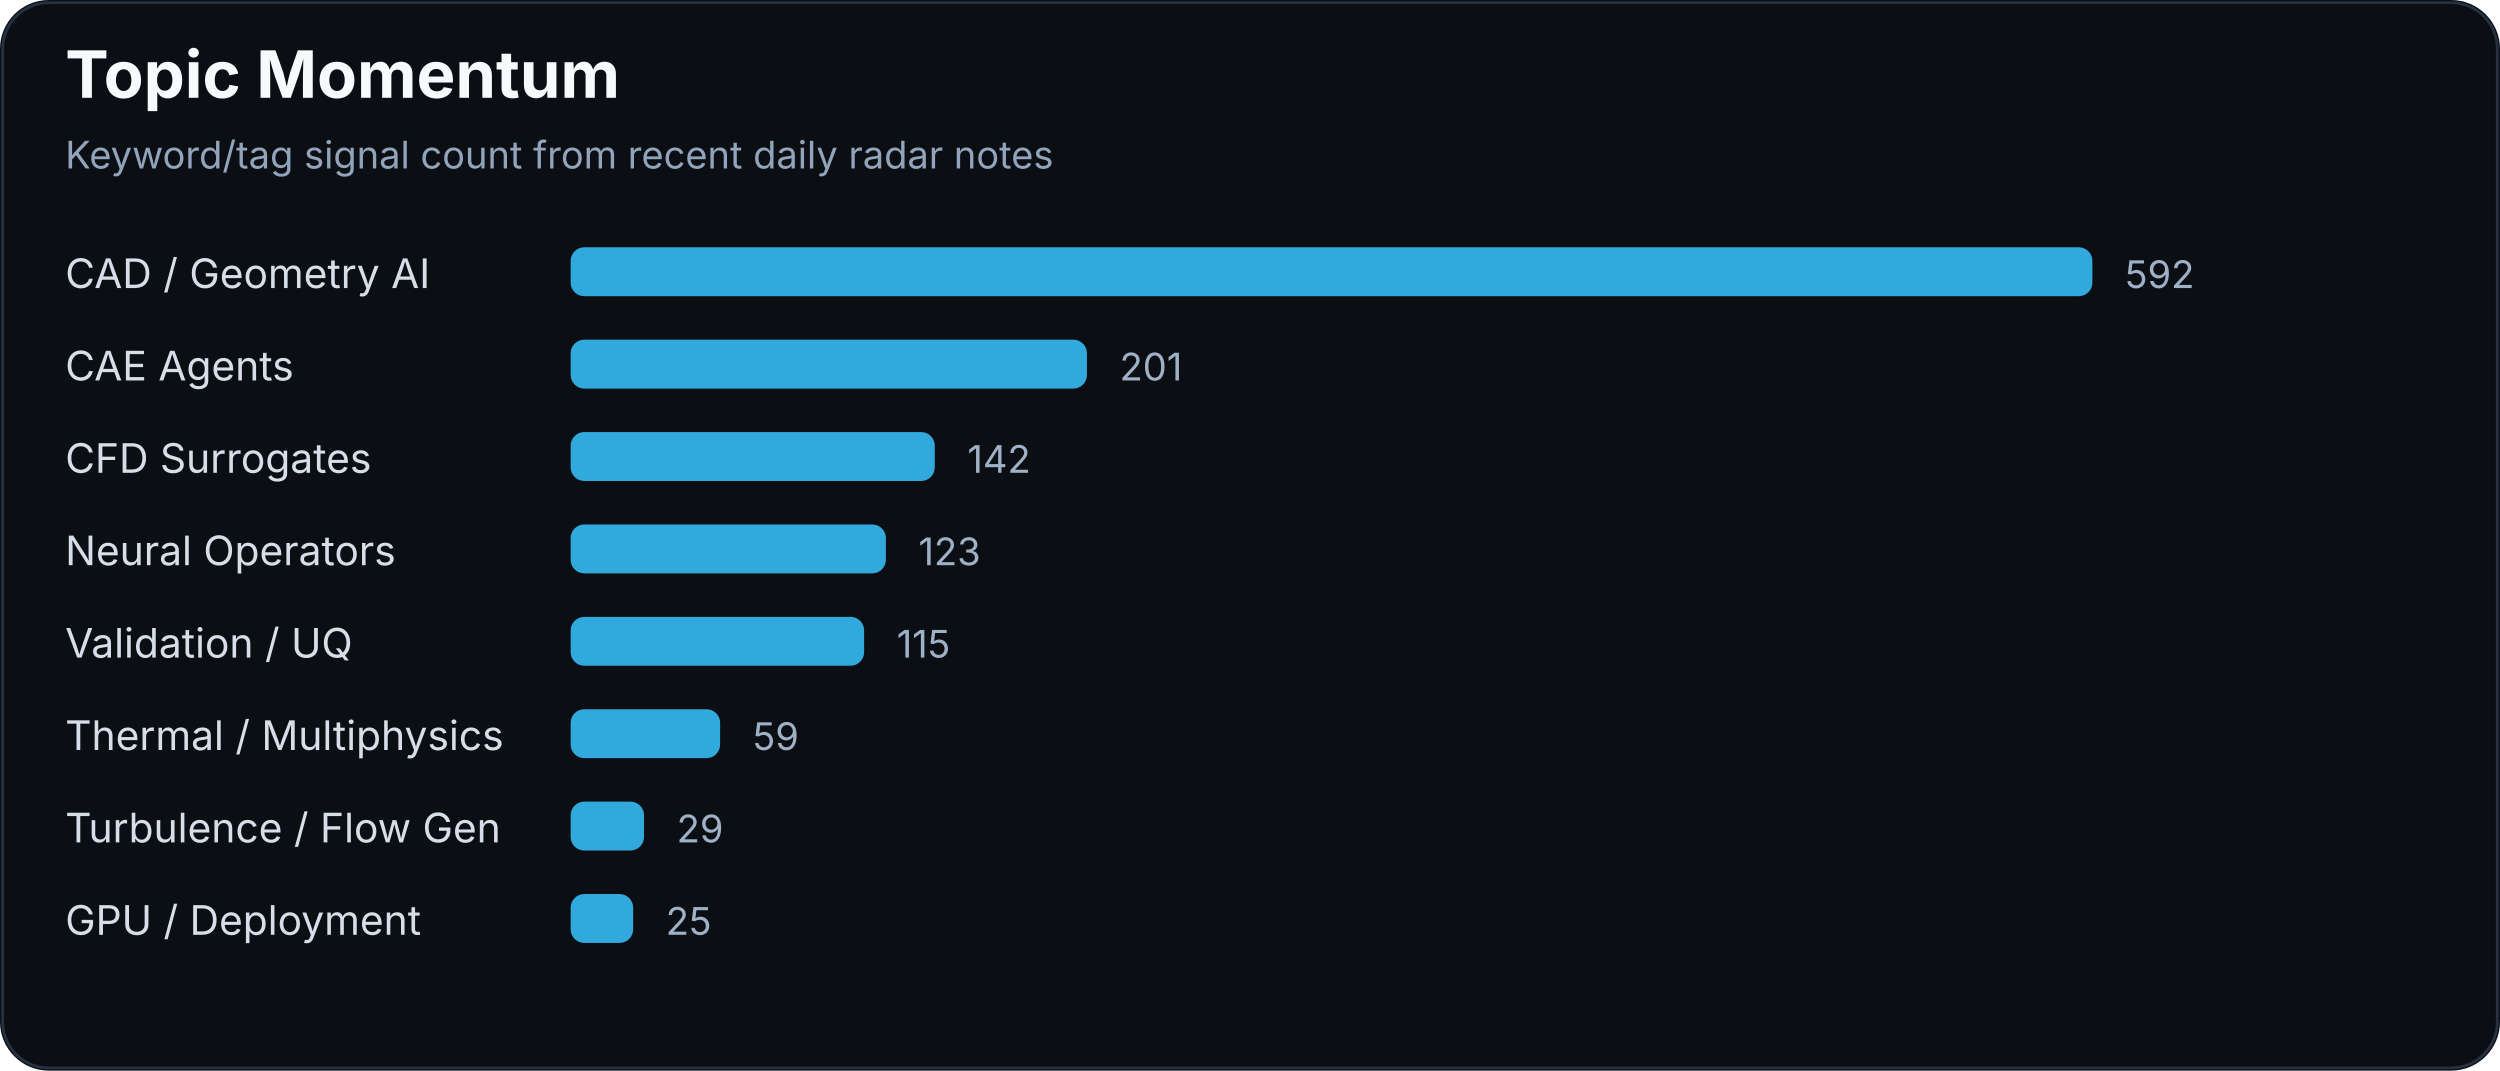
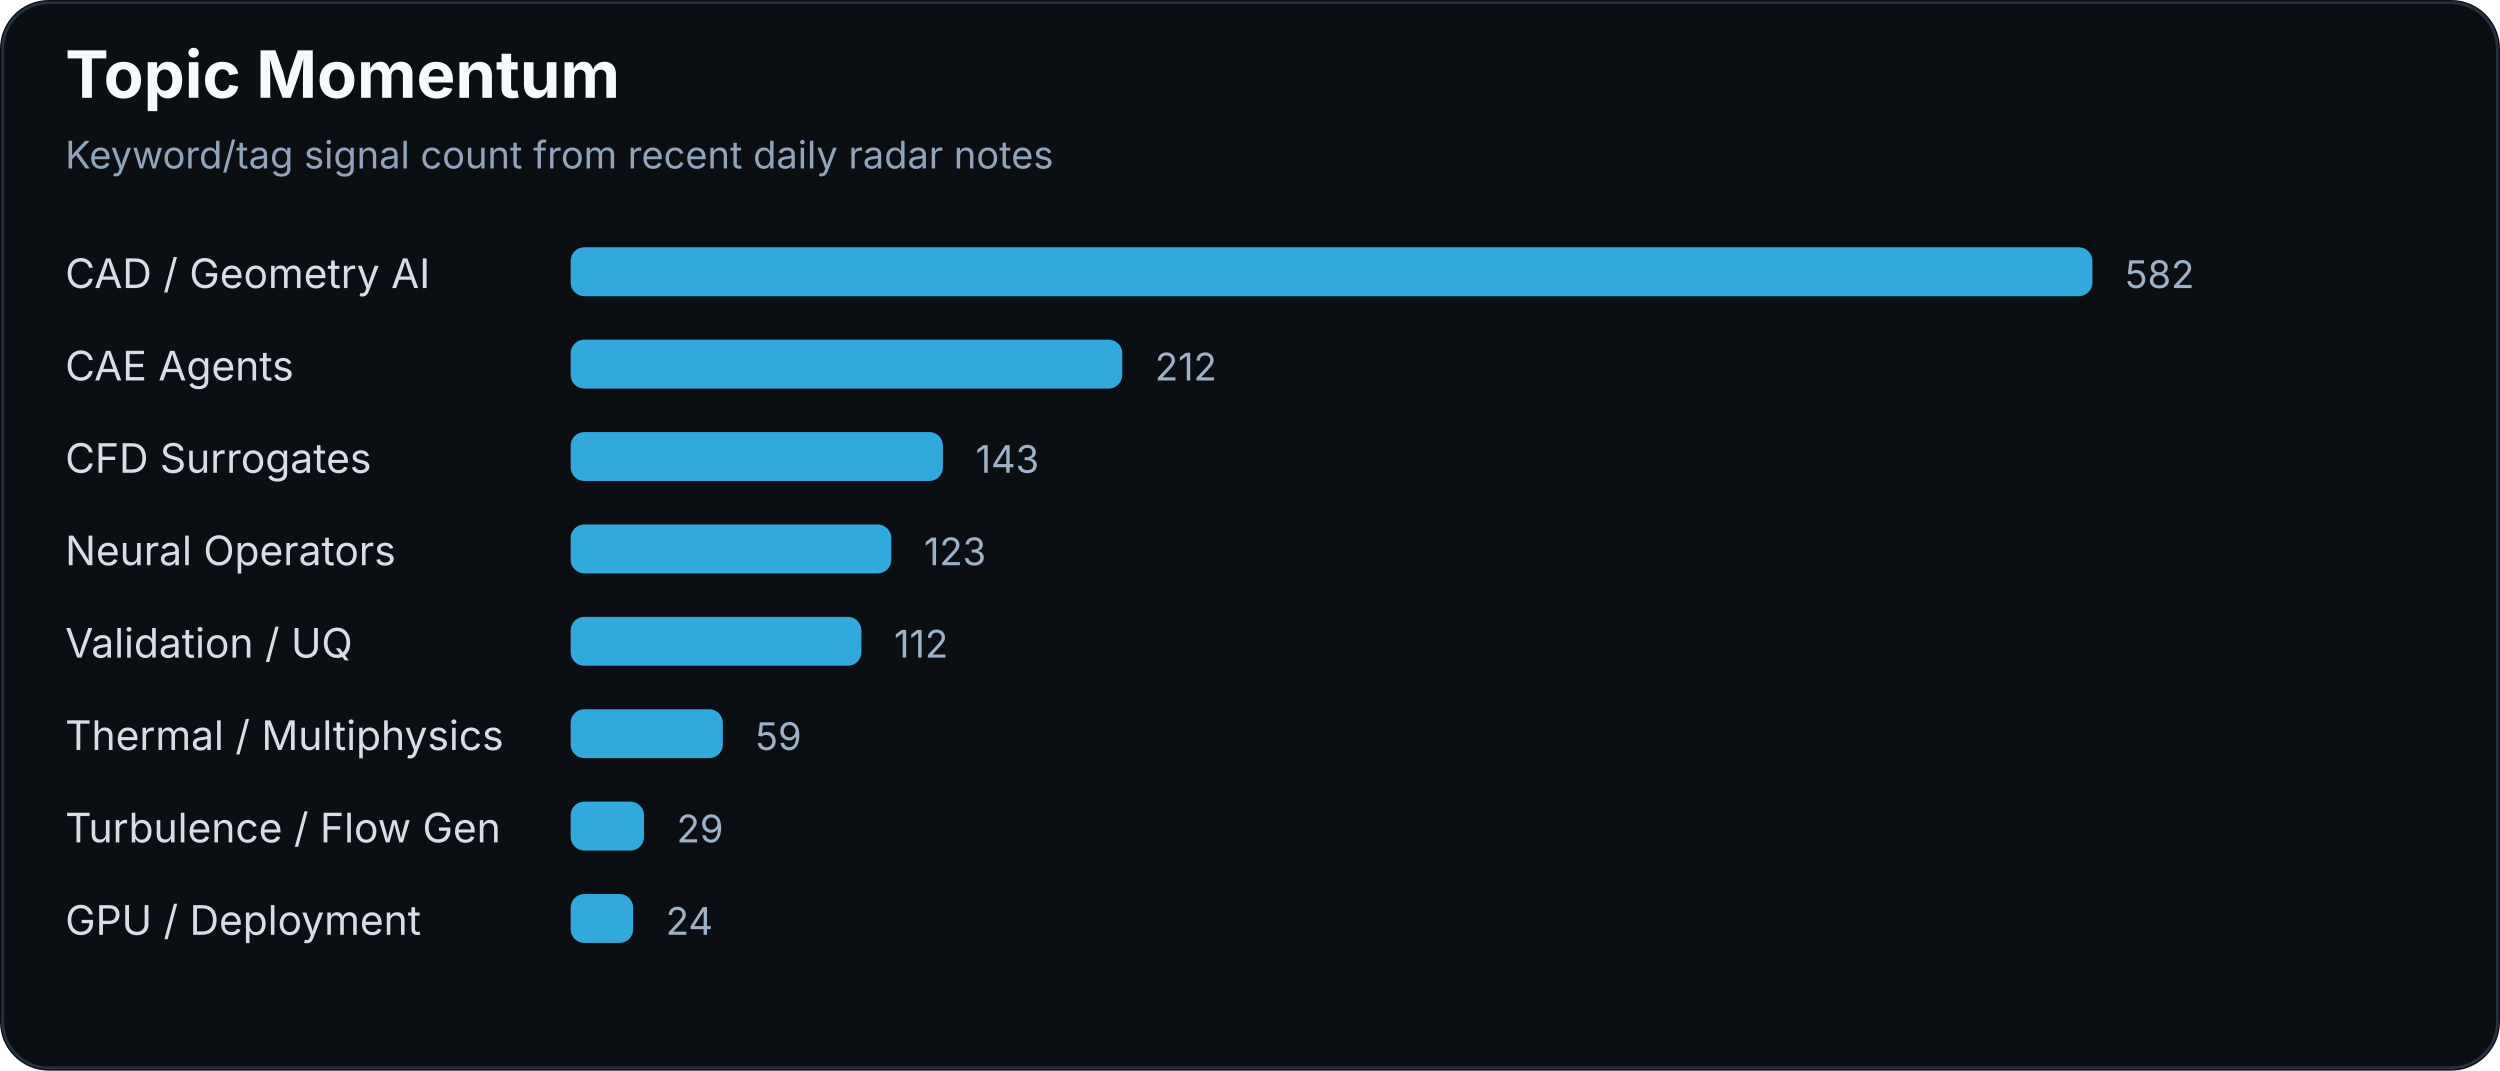
<svg xmlns="http://www.w3.org/2000/svg" width="920" height="394" viewBox="0 0 920 394">
  <rect width="100%" height="100%" rx="18" fill="#0b0f14" />
  <rect x="1" y="1" width="918" height="392" rx="17" fill="none" stroke="#263241" />
  <text x="24" y="36" font-size="24" font-family="Inter, ui-sans-serif, system-ui, -apple-system, Segoe UI, sans-serif" font-weight="700" fill="#f7fafc">Topic Momentum</text>
  <text x="24" y="62" font-size="14" font-family="Inter, ui-sans-serif, system-ui, -apple-system, Segoe UI, sans-serif" fill="#91a4bb">Keyword/tag signal count from recent daily radar notes</text>
  <g font-family="Inter, ui-sans-serif, system-ui, -apple-system, Segoe UI, sans-serif">
    <text x="24" y="106" font-size="15" fill="#d7dee8">CAD / Geometry AI</text>
    <rect x="210" y="91" width="560" height="18" rx="5" fill="#38bdf8" opacity="0.88" />
-     <text x="782" y="106" font-size="14" fill="#9fb1c7">592</text>
+     <text x="782" y="106" font-size="14" fill="#9fb1c7">582</text>
    <text x="24" y="140" font-size="15" fill="#d7dee8">CAE Agents</text>
-     <rect x="210" y="125" width="190" height="18" rx="5" fill="#38bdf8" opacity="0.88" />
-     <text x="412" y="140" font-size="14" fill="#9fb1c7">201</text>
+     <rect x="210" y="125" width="203" height="18" rx="5" fill="#38bdf8" opacity="0.88" />
+     <text x="425" y="140" font-size="14" fill="#9fb1c7">212</text>
    <text x="24" y="174" font-size="15" fill="#d7dee8">CFD Surrogates</text>
-     <rect x="210" y="159" width="134" height="18" rx="5" fill="#38bdf8" opacity="0.88" />
-     <text x="356" y="174" font-size="14" fill="#9fb1c7">142</text>
+     <rect x="210" y="159" width="137" height="18" rx="5" fill="#38bdf8" opacity="0.88" />
+     <text x="359" y="174" font-size="14" fill="#9fb1c7">143</text>
    <text x="24" y="208" font-size="15" fill="#d7dee8">Neural Operators</text>
-     <rect x="210" y="193" width="116" height="18" rx="5" fill="#38bdf8" opacity="0.88" />
-     <text x="338" y="208" font-size="14" fill="#9fb1c7">123</text>
+     <rect x="210" y="193" width="118" height="18" rx="5" fill="#38bdf8" opacity="0.88" />
+     <text x="340" y="208" font-size="14" fill="#9fb1c7">123</text>
    <text x="24" y="242" font-size="15" fill="#d7dee8">Validation / UQ</text>
-     <rect x="210" y="227" width="108" height="18" rx="5" fill="#38bdf8" opacity="0.88" />
-     <text x="330" y="242" font-size="14" fill="#9fb1c7">115</text>
+     <rect x="210" y="227" width="107" height="18" rx="5" fill="#38bdf8" opacity="0.88" />
+     <text x="329" y="242" font-size="14" fill="#9fb1c7">112</text>
    <text x="24" y="276" font-size="15" fill="#d7dee8">Thermal / Multiphysics</text>
-     <rect x="210" y="261" width="55" height="18" rx="5" fill="#38bdf8" opacity="0.88" />
-     <text x="277" y="276" font-size="14" fill="#9fb1c7">59</text>
+     <rect x="210" y="261" width="56" height="18" rx="5" fill="#38bdf8" opacity="0.88" />
+     <text x="278" y="276" font-size="14" fill="#9fb1c7">59</text>
    <text x="24" y="310" font-size="15" fill="#d7dee8">Turbulence / Flow Gen</text>
    <rect x="210" y="295" width="27" height="18" rx="5" fill="#38bdf8" opacity="0.88" />
    <text x="249" y="310" font-size="14" fill="#9fb1c7">29</text>
    <text x="24" y="344" font-size="15" fill="#d7dee8">GPU / Deployment</text>
    <rect x="210" y="329" width="23" height="18" rx="5" fill="#38bdf8" opacity="0.88" />
-     <text x="245" y="344" font-size="14" fill="#9fb1c7">25</text>
+     <text x="245" y="344" font-size="14" fill="#9fb1c7">24</text>
  </g>
</svg>
